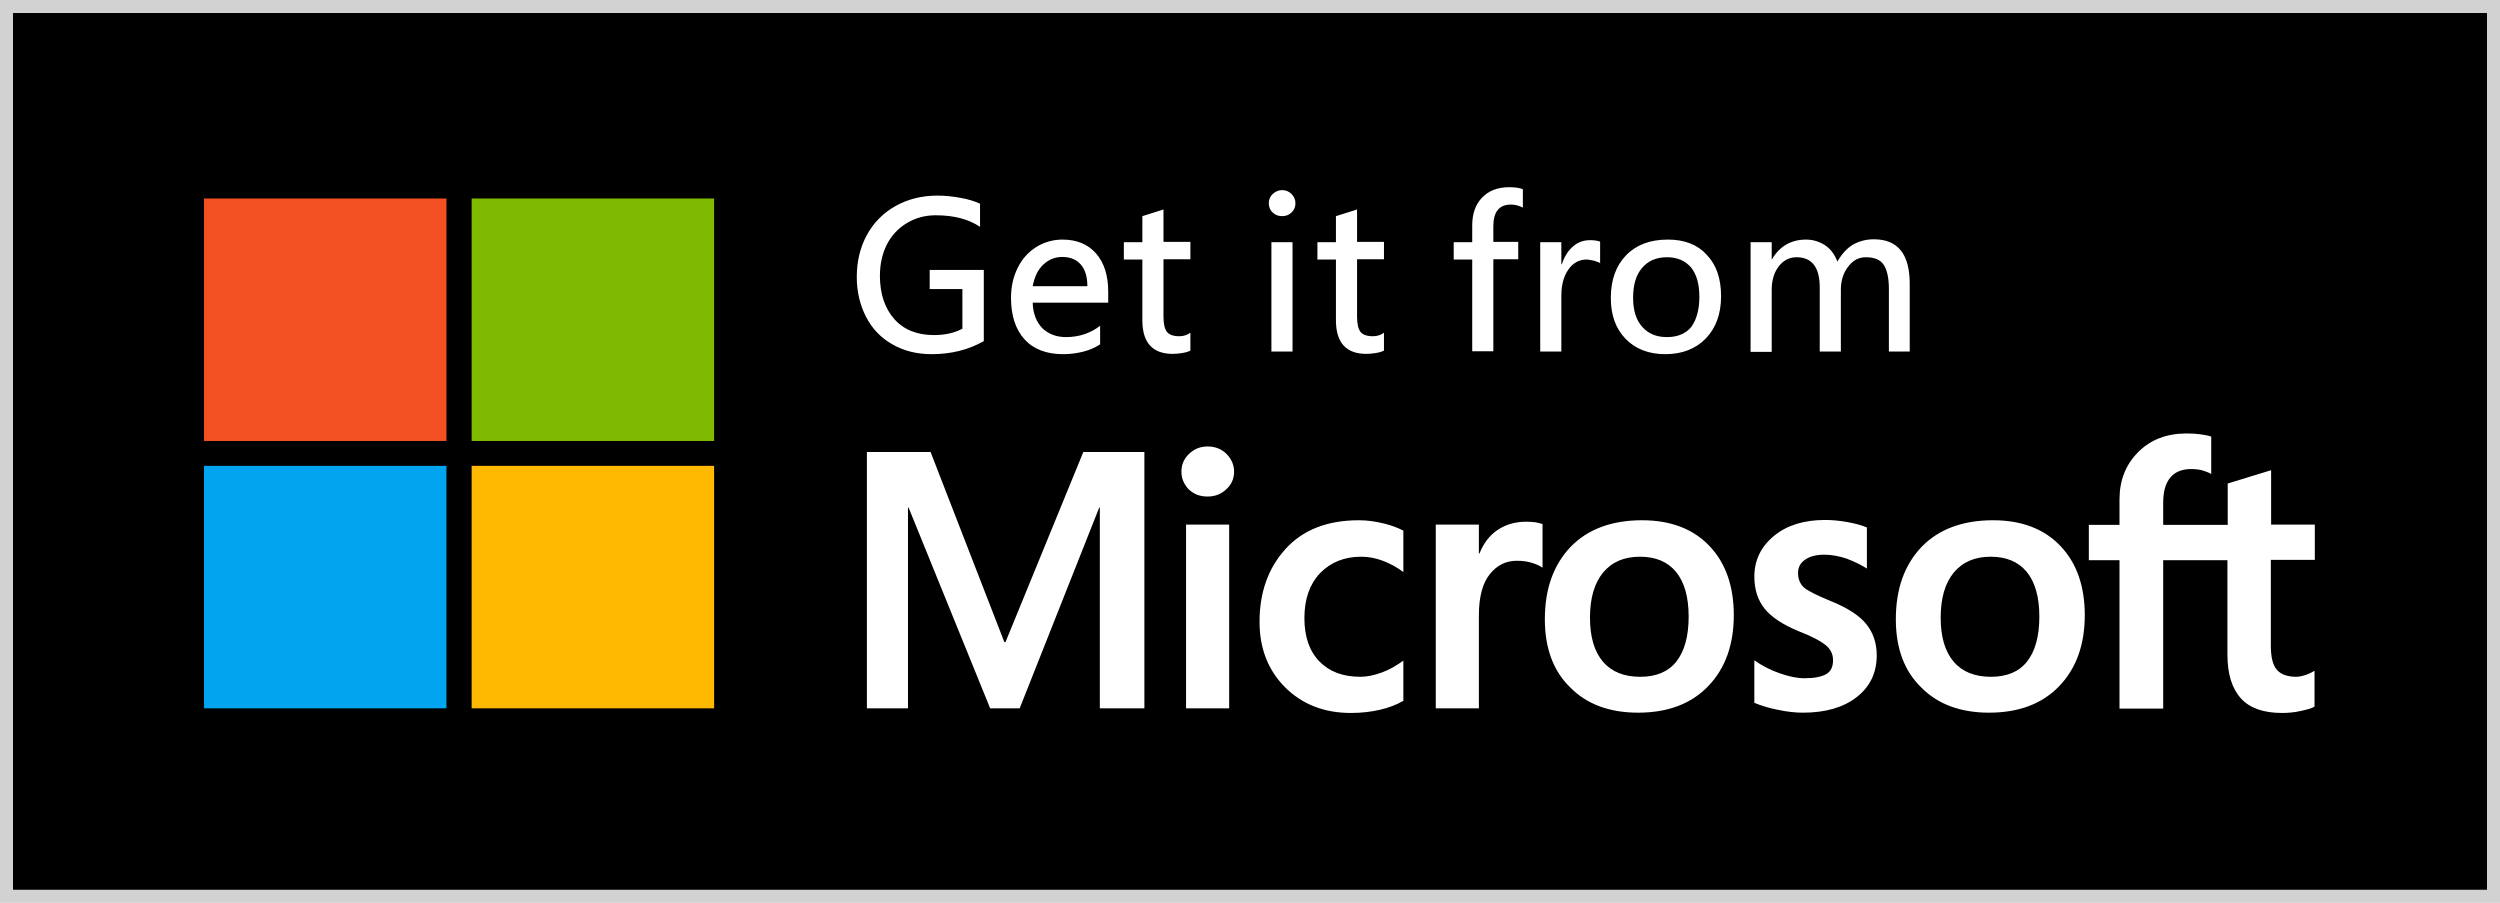
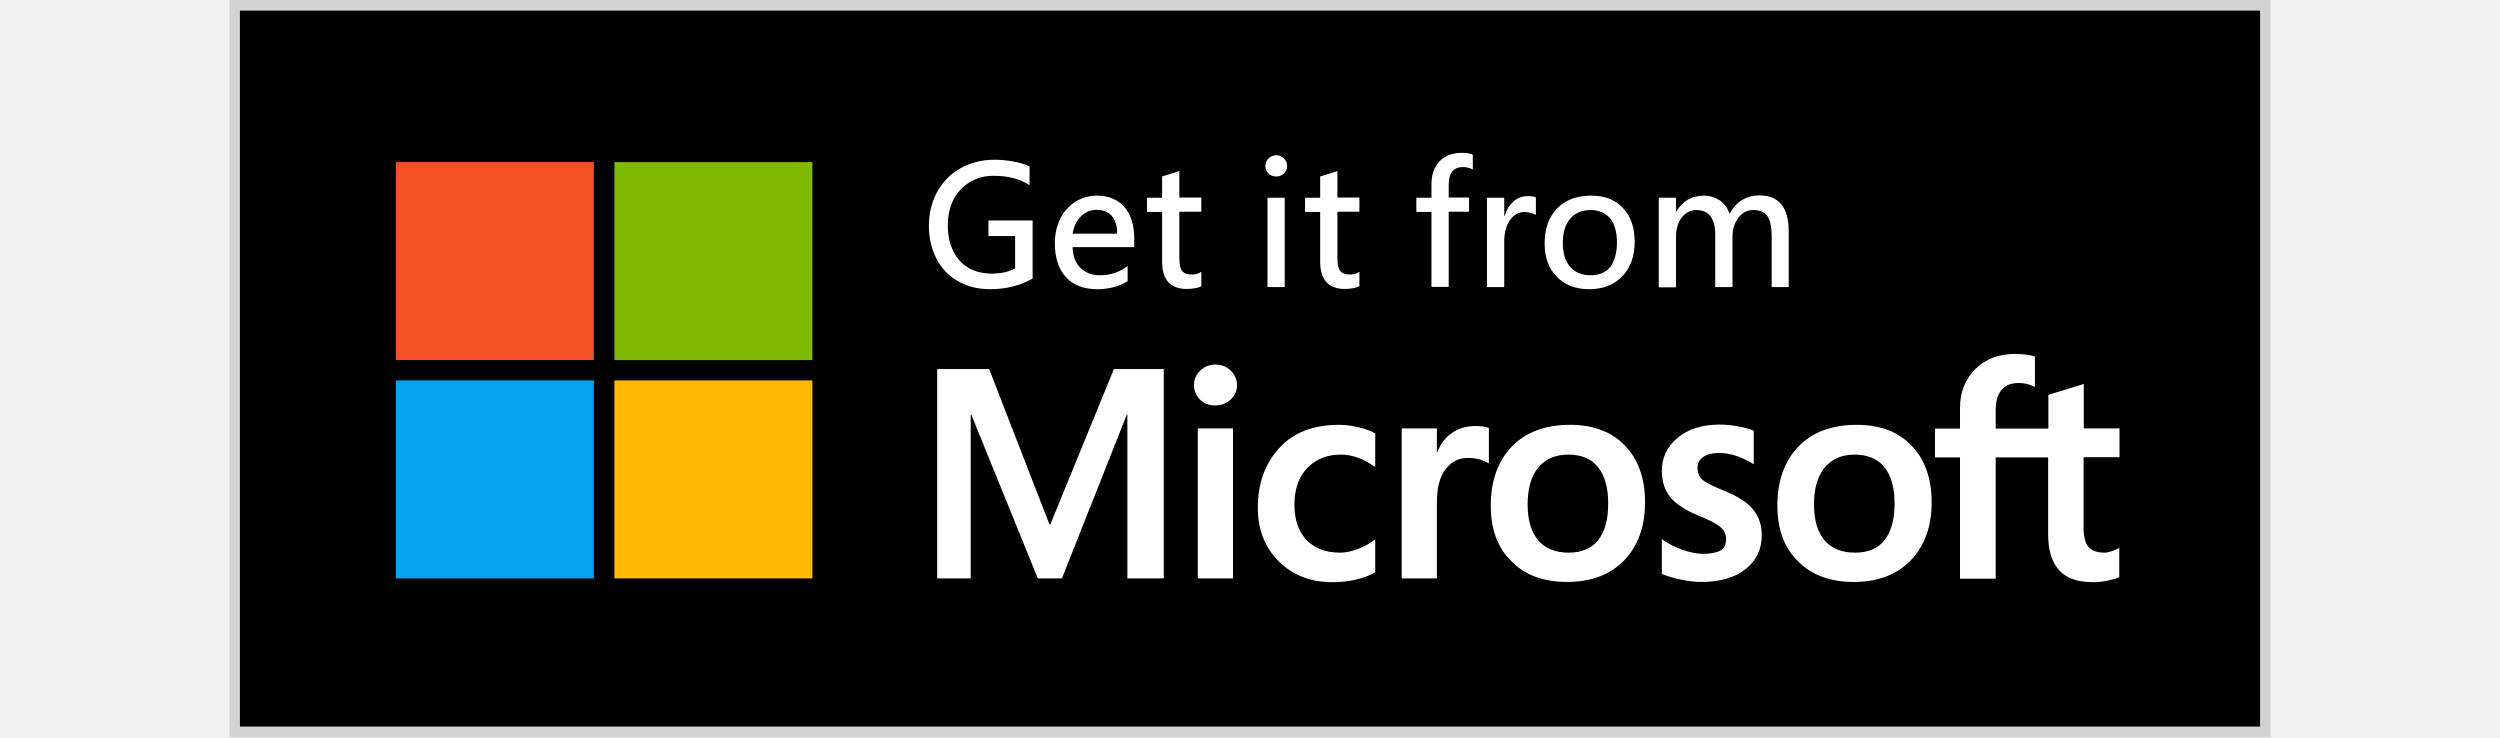
- <svg xmlns="http://www.w3.org/2000/svg" viewBox="0 0 864 312">
+ <svg xmlns="http://www.w3.org/2000/svg" width="135.716" height="40.019" viewBox="0 0 864 312">
  <path d="M2.3 2.3h859.5v307.5H2.3z" />
  <path fill="#D2D2D2" d="M4.5 4.5h855v303H4.5V4.5zM0 312h864V0H0v312z" />
  <defs>
    <path id="a" d="M0 0h864v312H0z" />
  </defs>
  <g>
    <path fill="#F25022" d="M70.5 68.6h83.8v83.8H70.5z" />
    <path fill="#7FBA00" d="M163 68.6h83.8v83.8H163z" />
    <path fill="#00A4EF" d="M70.5 161h83.8v83.8H70.5z" />
    <path fill="#FFB900" d="M163 161h83.8v83.8H163z" />
    <path fill="#FFF" d="M408.3 163c0-2.5.9-4.5 2.7-6.2 1.8-1.7 3.9-2.5 6.4-2.5 2.6 0 4.8.9 6.5 2.6 1.7 1.7 2.6 3.8 2.6 6.1 0 2.4-.9 4.5-2.7 6.1-1.8 1.7-3.9 2.5-6.5 2.5s-4.7-.8-6.5-2.5c-1.6-1.7-2.5-3.7-2.5-6.1m16.5 81.8h-14.9v-63.5h14.9v63.5zM470.2 233.9c2.2 0 4.7-.5 7.4-1.5s5.1-2.4 7.4-4.1v13.9c-2.4 1.4-5.1 2.4-8.1 3.1-3 .7-6.4 1.1-10 1.1-9.3 0-16.9-3-22.8-8.9-5.9-5.9-8.8-13.5-8.8-22.6 0-10.2 3-18.6 9-25.2 6-6.6 14.4-9.9 25.4-9.9 2.8 0 5.6.4 8.5 1.1 2.9.7 5.1 1.6 6.8 2.5v14.3c-2.3-1.7-4.7-3-7.1-3.9-2.4-.9-4.9-1.4-7.4-1.4-5.9 0-10.6 1.9-14.3 5.7-3.6 3.8-5.4 9-5.4 15.5 0 6.4 1.7 11.4 5.2 15 3.5 3.6 8.2 5.3 14.2 5.3M527.5 180.3c1.2 0 2.3.1 3.2.2.9.2 1.8.4 2.4.6v15.1c-.8-.6-1.9-1.1-3.4-1.6s-3.3-.8-5.5-.8c-3.7 0-6.8 1.5-9.3 4.6-2.5 3.1-3.8 7.8-3.8 14.3v32.1h-14.9v-63.5h14.9v10h.2c1.4-3.5 3.4-6.2 6.2-8.1 2.8-1.9 6.1-2.9 10-2.9M533.9 214c0-10.5 3-18.8 8.9-25 5.9-6.1 14.2-9.2 24.7-9.2 9.9 0 17.7 3 23.3 8.9 5.6 5.9 8.4 13.9 8.4 23.9 0 10.3-3 18.5-8.9 24.6-5.9 6.1-14 9.1-24.2 9.1-9.8 0-17.7-2.9-23.4-8.7-5.9-5.7-8.8-13.6-8.8-23.6m15.6-.5c0 6.6 1.5 11.7 4.5 15.2s7.3 5.2 12.9 5.2c5.4 0 9.6-1.7 12.4-5.2s4.3-8.7 4.3-15.6c0-6.8-1.5-12-4.4-15.5-2.9-3.5-7.1-5.2-12.4-5.2-5.5 0-9.7 1.8-12.8 5.5-3 3.7-4.5 8.8-4.5 15.6M621.4 198c0 2.1.7 3.8 2 5 1.4 1.2 4.4 2.7 9 4.6 6 2.4 10.2 5.1 12.6 8.1 2.4 3 3.6 6.6 3.6 10.8 0 6-2.3 10.8-6.9 14.4-4.6 3.6-10.8 5.4-18.6 5.4-2.6 0-5.5-.3-8.7-1-3.2-.6-5.9-1.5-8.1-2.4v-14.7c2.7 1.9 5.6 3.4 8.8 4.5 3.1 1.1 6 1.7 8.5 1.7 3.4 0 5.9-.5 7.5-1.4 1.6-.9 2.4-2.5 2.4-4.8 0-2.1-.8-3.8-2.5-5.2-1.7-1.4-4.8-3.1-9.5-4.9-5.5-2.3-9.4-4.9-11.7-7.8-2.3-2.9-3.5-6.6-3.5-11 0-5.7 2.3-10.4 6.8-14.1 4.5-3.7 10.4-5.5 17.7-5.5 2.2 0 4.7.2 7.5.7 2.8.5 5.1 1.1 6.9 1.9v14.2c-2-1.3-4.3-2.4-6.9-3.4-2.6-.9-5.3-1.4-7.8-1.4-2.8 0-5.1.6-6.6 1.7-1.7 1.1-2.5 2.7-2.5 4.6M655.2 214c0-10.5 3-18.8 8.9-25 5.9-6.1 14.2-9.2 24.7-9.2 9.9 0 17.7 3 23.3 8.9 5.6 5.9 8.4 13.9 8.4 23.9 0 10.3-3 18.5-8.9 24.6-5.9 6.1-14 9.1-24.2 9.1-9.8 0-17.7-2.9-23.4-8.7-5.9-5.7-8.8-13.6-8.8-23.6m15.5-.5c0 6.6 1.5 11.7 4.5 15.2s7.3 5.2 12.9 5.2c5.4 0 9.6-1.7 12.4-5.2s4.3-8.7 4.3-15.6c0-6.8-1.5-12-4.4-15.5s-7.1-5.2-12.4-5.2c-5.5 0-9.7 1.8-12.8 5.5-3 3.7-4.5 8.8-4.5 15.6M769.8 193.6v32.6c0 6.8 1.6 11.8 4.7 15.2 3.1 3.4 7.9 5 14.2 5 2.1 0 4.3-.2 6.5-.7 2.2-.5 3.8-.9 4.7-1.5v-12.4c-.9.6-2 1.1-3.2 1.5-1.2.4-2.3.6-3.1.6-3 0-5.3-.8-6.7-2.4-1.4-1.6-2.1-4.4-2.1-8.3v-29.7H800v-12.2h-15.1v-18.8l-15 4.6v14.3h-22.3v-7.7c0-3.8.8-6.7 2.5-8.7 1.7-2 4.1-2.9 7.2-2.9 1.6 0 3 .2 4.3.6 1.2.4 2.1.8 2.6 1.1v-12.9c-1.1-.4-2.3-.6-3.7-.8-1.4-.2-3-.3-4.8-.3-6.8 0-12.4 2.1-16.7 6.4-4.3 4.3-6.5 9.7-6.5 16.4v8.8h-10.6v12.2h10.6v51.3h15.1v-51.3h22.2zM395.5 156.2v88.6h-15.4v-69.4h-.2l-27.5 69.4h-10.2L314 175.4h-.2v69.4h-14.2v-88.6h22l25.5 65.7h.4l26.9-65.7zM340 117.9c-5.3 3-11.3 4.5-18 4.5-5.1 0-9.6-1.1-13.6-3.4-3.9-2.2-7-5.4-9.1-9.5-2.1-4.1-3.2-8.7-3.2-13.8 0-5.4 1.2-10.3 3.5-14.5s5.6-7.6 9.9-10c4.3-2.4 9.1-3.6 14.5-3.6 2.7 0 5.4.3 8.1.8 2.7.5 4.9 1.2 6.6 2v8c-4-2.7-9.1-4-15.3-4-3.7 0-7 .9-10 2.7-3 1.8-5.3 4.3-6.9 7.4-1.6 3.2-2.4 6.8-2.4 10.8 0 6.3 1.7 11.3 5 15 3.3 3.7 7.9 5.5 13.7 5.5 3.7 0 7-.7 9.8-2.2V99.9h-11.3v-6.6H340v24.6zM383.1 104.6h-26.2c.1 3.8 1.3 6.7 3.3 8.8 2.1 2 4.8 3.1 8.2 3.1 4.5 0 8.4-1.3 11.8-3.9v6.4c-1.5 1-3.4 1.9-5.7 2.5-2.3.6-4.7.9-7.1.9-5.7 0-10.2-1.7-13.3-5.1-3.1-3.4-4.7-8.2-4.7-14.4 0-3.8.8-7.3 2.3-10.3 1.5-3.1 3.7-5.5 6.4-7.2 2.7-1.7 5.8-2.6 9.1-2.6 4.9 0 8.8 1.6 11.6 4.8 2.8 3.2 4.2 7.6 4.2 13.3v3.7zm-7.3-5.7c0-3.3-.8-5.8-2.3-7.5-1.5-1.7-3.6-2.6-6.4-2.6-2.5 0-4.7.9-6.6 2.7s-3 4.3-3.6 7.4h18.9zM411.5 121.1c-.7.4-1.6.7-2.9.9-1.2.2-2.3.3-3.3.3-7 0-10.5-3.9-10.5-11.6v-21h-6.4v-6h6.4v-9l7.3-2.3v11.2h9.3v6h-9.3v19.8c0 2.5.4 4.3 1.2 5.3.8 1 2.2 1.5 4.3 1.5 1.4 0 2.7-.4 3.8-1.2v6.1zM447.7 70.3c0 1.2-.4 2.2-1.3 3.1-.9.9-2 1.3-3.3 1.3-1.3 0-2.4-.4-3.3-1.3-.9-.8-1.3-1.9-1.3-3.2 0-1.3.5-2.4 1.4-3.2.9-.8 2-1.3 3.2-1.3 1.2 0 2.3.4 3.2 1.3 1 1 1.4 2 1.4 3.3m-1 51.2h-7.3V83.7h7.3v37.8zM478.4 121.1c-.7.4-1.6.7-2.9.9-1.2.2-2.3.3-3.3.3-7 0-10.5-3.9-10.5-11.6v-21h-6.4v-6h6.4v-9l7.3-2.3v11.2h9.3v6H469v19.8c0 2.5.4 4.3 1.2 5.3.8 1 2.2 1.5 4.3 1.5 1.4 0 2.7-.4 3.8-1.2v6.1zM526.2 71.7c-1.2-.6-2.5-1-4-1-4.1 0-6.1 2.5-6.1 7.5v5.4h8.6v6h-8.6v31.8h-7.3V89.7h-6.4v-6h6.4v-5.8c0-4 1.1-7.2 3.4-9.6 2.3-2.4 5.4-3.6 9.4-3.6 2 0 3.5.2 4.7.7v6.3zM553.1 91c-.4-.3-1.2-.6-2.2-.9-1-.2-1.9-.4-2.6-.4-2.6 0-4.7 1.2-6.3 3.5-1.6 2.3-2.4 5.3-2.4 9v19.3h-7.3V83.7h7.3v7.6h.2c.8-2.6 2.1-4.6 3.8-6.1 1.7-1.5 3.7-2.2 5.9-2.2 1.5 0 2.7.2 3.5.5V91zM594.8 102.4c0 6.1-1.8 11-5.3 14.6-3.5 3.6-8.2 5.4-14 5.4-5.7 0-10.3-1.8-13.7-5.3-3.4-3.5-5.1-8.2-5.1-14.1 0-6.3 1.8-11.2 5.3-14.8 3.5-3.6 8.3-5.4 14.4-5.4 5.7 0 10.2 1.7 13.4 5.2 3.4 3.5 5 8.3 5 14.4m-7.5.2c0-4.5-1-7.9-2.9-10.2-2-2.3-4.7-3.5-8.3-3.5-3.6 0-6.5 1.2-8.6 3.7-2.1 2.4-3.1 5.9-3.1 10.3 0 4.3 1 7.6 3.1 10 2.1 2.4 4.9 3.6 8.6 3.6 3.7 0 6.5-1.2 8.4-3.5 1.8-2.5 2.8-5.9 2.8-10.4M660.1 121.5h-7.3V100c0-3.9-.6-6.7-1.8-8.5-1.2-1.8-3.3-2.6-6.2-2.6-2.4 0-4.5 1.1-6.1 3.3-1.7 2.2-2.5 4.9-2.5 7.9v21.4h-7.3V99.3c0-6.9-2.7-10.4-8-10.4-2.5 0-4.6 1.1-6.2 3.2s-2.4 4.8-2.4 8.1v21.4H605V83.7h7.3v5.9h.1c2.7-4.6 6.7-6.8 11.8-6.8 2.4 0 4.6.7 6.6 2 1.9 1.3 3.3 3.2 4.2 5.6 1.5-2.6 3.2-4.5 5.3-5.8 2.1-1.2 4.5-1.9 7.3-1.9 8.3 0 12.4 5.1 12.4 15.4v23.4z" />
  </g>
</svg>
